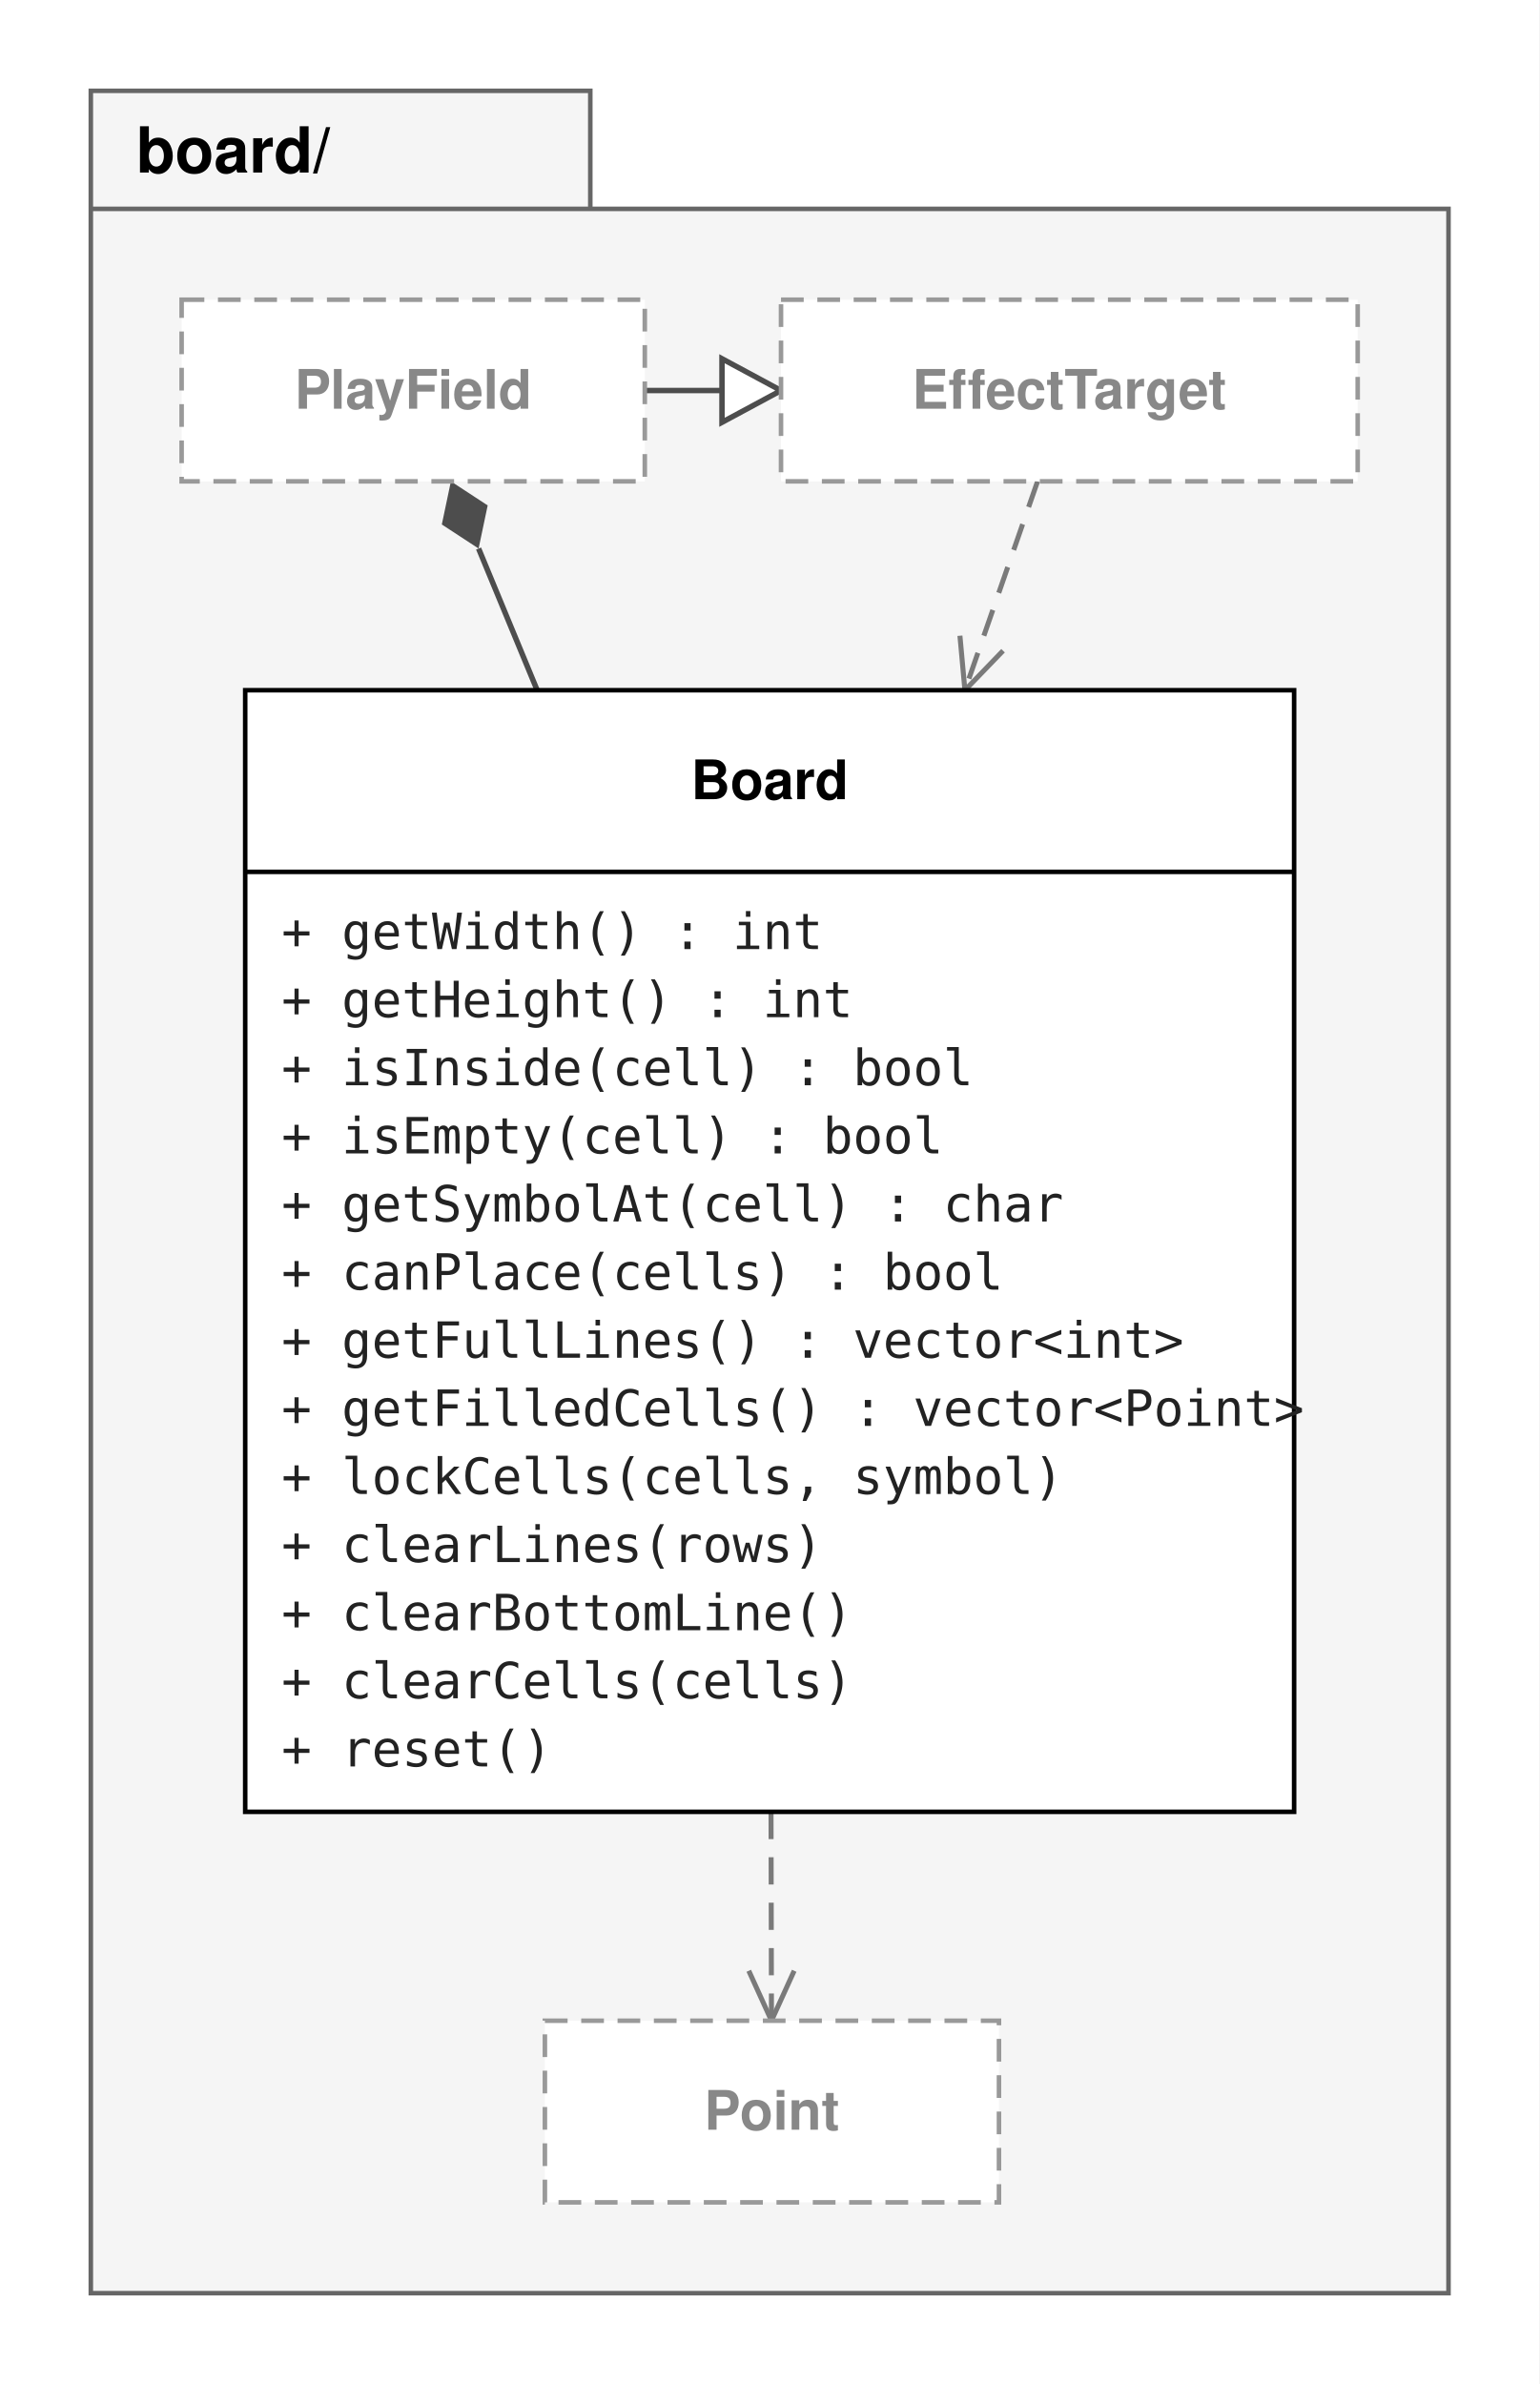
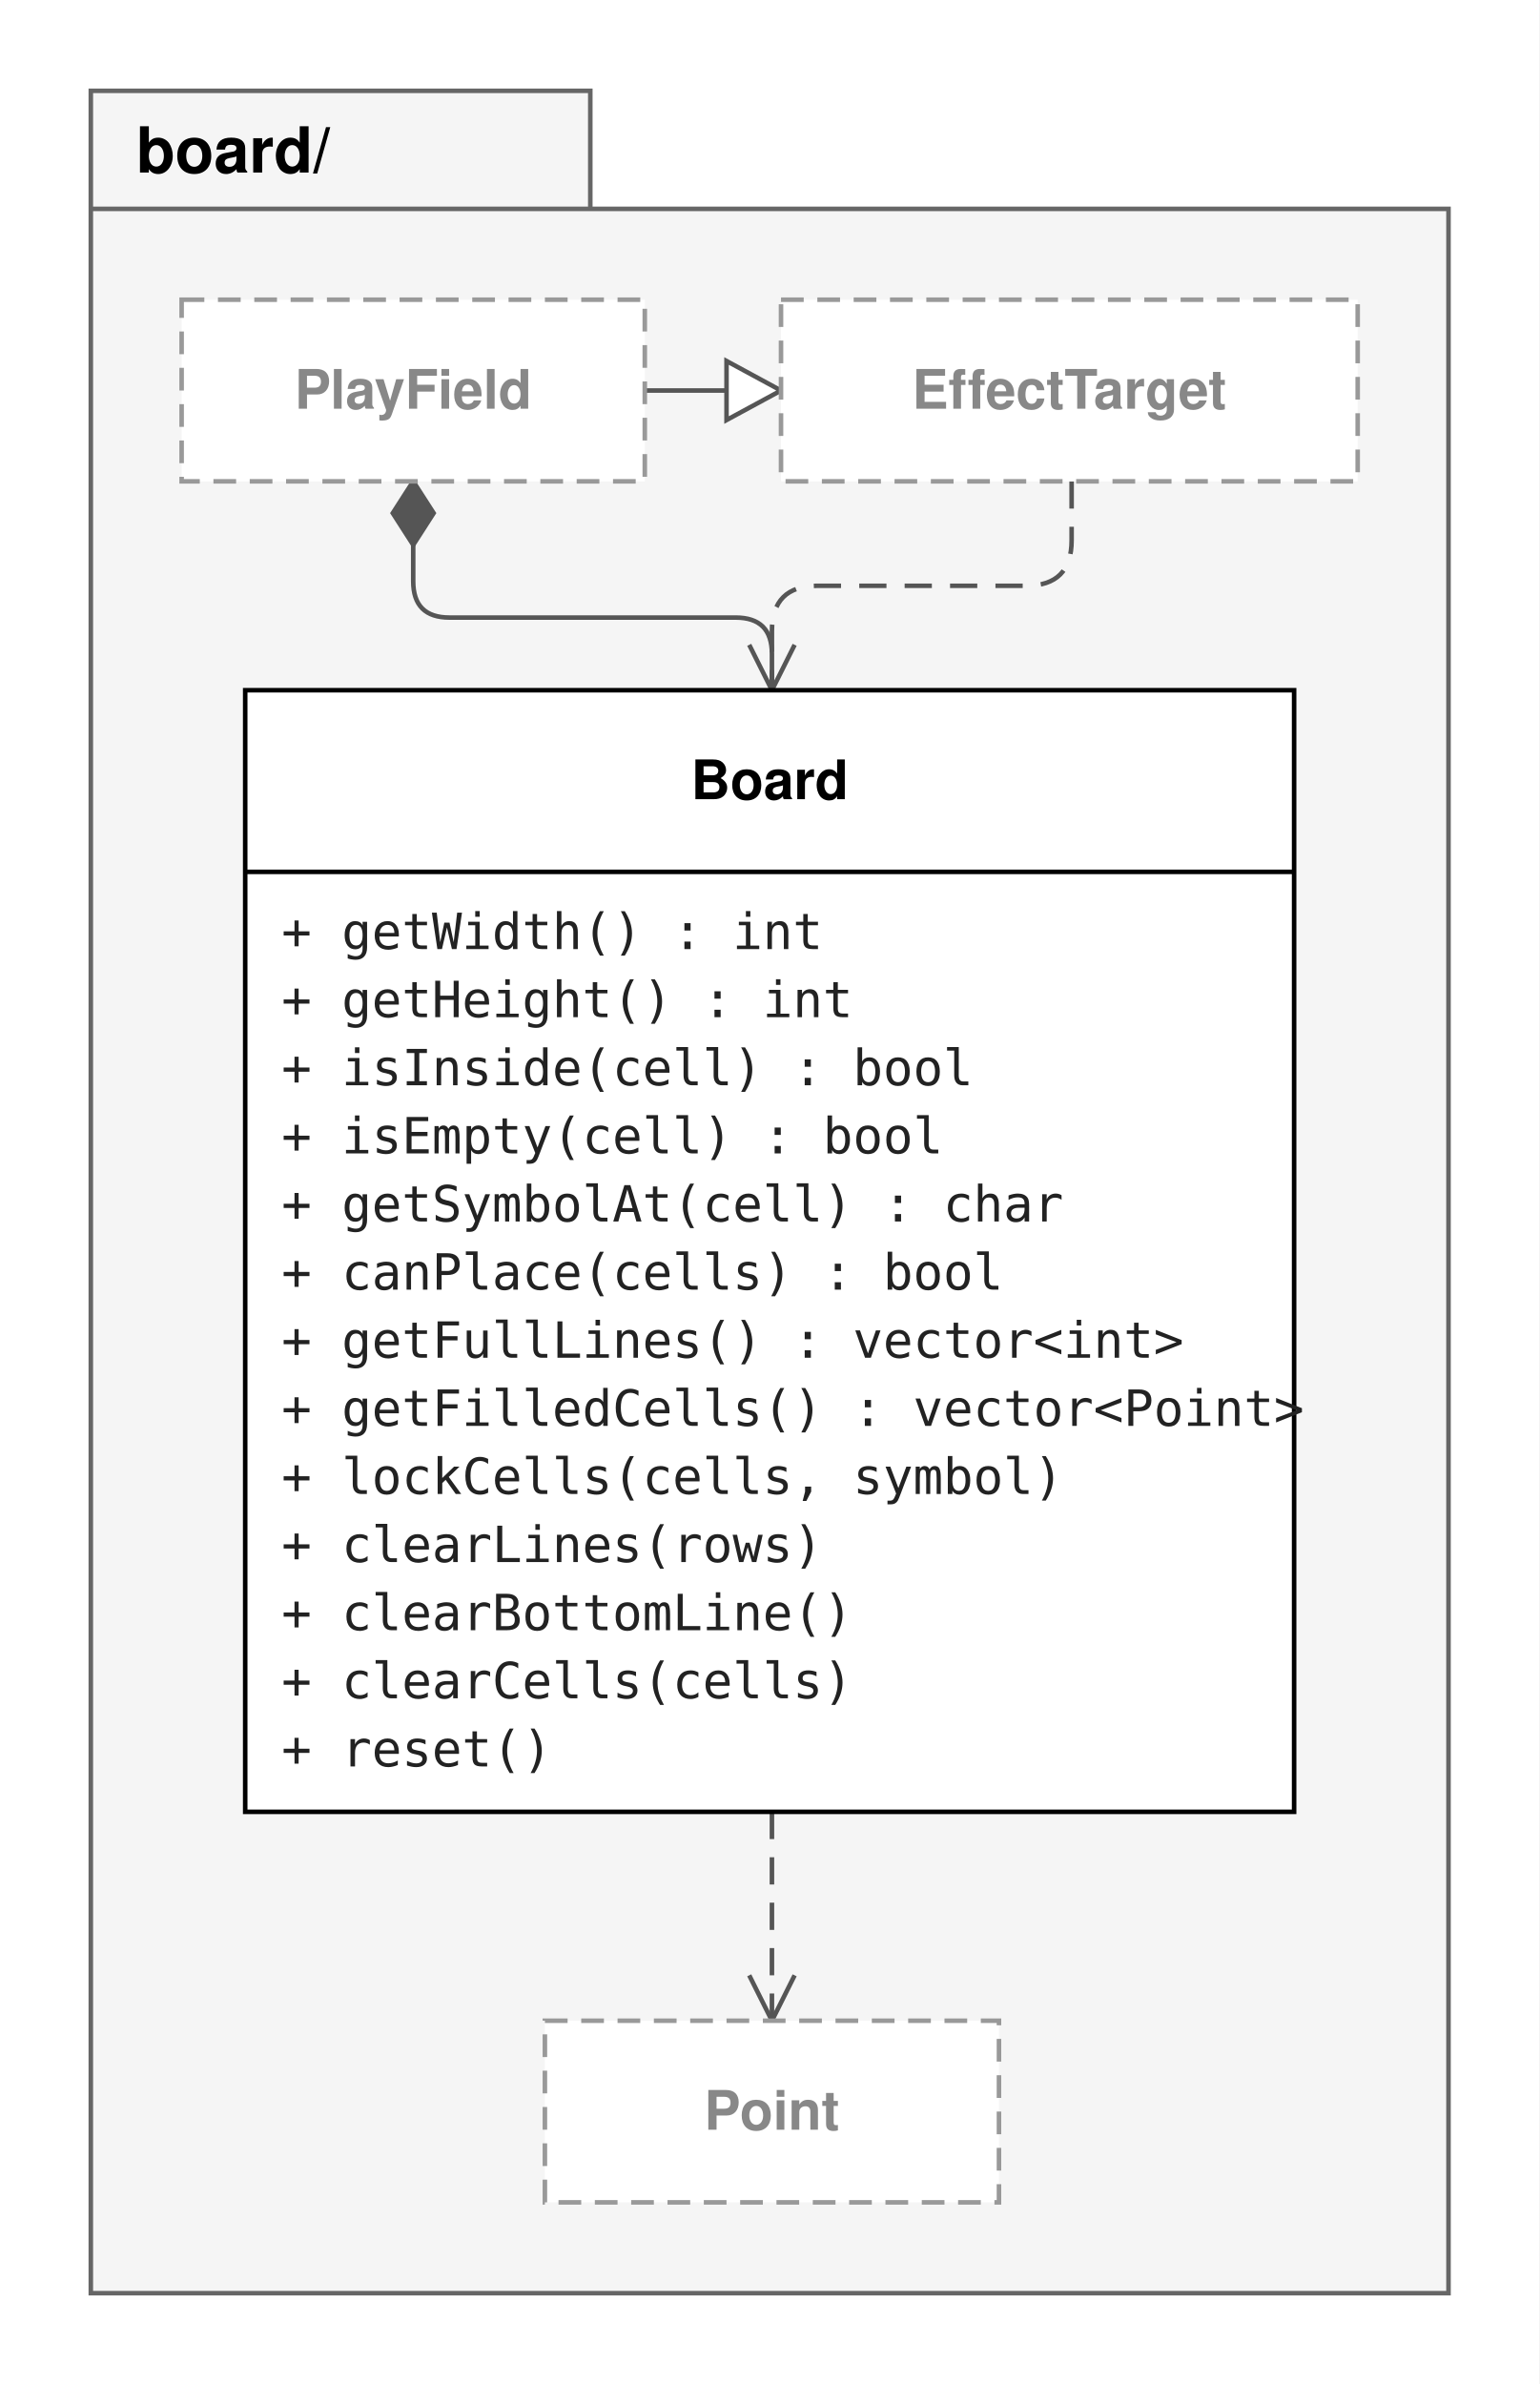
<svg xmlns="http://www.w3.org/2000/svg" width="339" height="525" viewBox="-20 -20 339 525">
  <rect x="-20" y="-20" width="339" height="525" fill="#ffffff" />
  <path d="M 0 0 L 110 0 L 110 26 L 299 26 L 299 485 L 0 485 Z" fill="#f5f5f5" stroke="none" />
  <path d="M 0 26 L 0 0 L 110 0 L 110 26 M 0 26 L 299 26 L 299 485 L 0 485 Z" fill="none" stroke="#666666" />
  <text x="10.0" y="18.0" font-family="Helvetica, Arial, 'Malgun Gothic', 'Apple SD Gothic Neo', sans-serif" font-size="14" font-weight="bold" font-style="normal" text-anchor="start" fill="#000000">board/</text>
-   <line x1="122.0" y1="66.0" x2="139.0" y2="66.0" stroke="#4d4d4d" stroke-width="1.2" />
-   <polygon points="152.0,66.0 139.0,73.0 139.0,59.0" fill="#ffffff" stroke="#4d4d4d" stroke-width="1.2" />
-   <line x1="85.4" y1="100.8" x2="98.3" y2="132.0" stroke="#4d4d4d" stroke-width="1.2" />
-   <polygon points="79.3,86.0 77.3,95.5 85.4,100.8 87.4,91.3" fill="#4d4d4d" />
-   <line x1="149.8" y1="379.0" x2="149.9" y2="425.0" stroke="#7a7a7a" stroke-width="1.1" stroke-dasharray="6 4" />
-   <polyline points="144.9,414.0 149.9,425.0 154.9,414.0" fill="none" stroke="#7a7a7a" stroke-width="1.1" />
-   <line x1="208.5" y1="86.0" x2="192.5" y2="132.0" stroke="#7a7a7a" stroke-width="1.1" stroke-dasharray="6 4" />
-   <polyline points="191.4,120.0 192.5,132.0 200.9,123.3" fill="none" stroke="#7a7a7a" stroke-width="1.1" />
+   <path d="M 122.0 66.0 L 140.0 66.0" fill="none" stroke="#555555" />
+   <polygon points="152.0,66.0 140.0,72.5 140.0,59.5" fill="#ffffff" stroke="#555555" />
+   <path d="M 71.0 100.0 L 71.0 108.0 Q 71.0 116.0 79.0 116.0 L 142.0 116.0 Q 150.0 116.0 150.0 124.0 L 150.0 132.0" fill="none" stroke="#555555" />
+   <polygon points="71.0,86.0 66.5,93.0 71.0,100.0 75.5,93.0" fill="#555555" stroke="#555555" />
+   <path d="M 150.0 379.0 L 150.0 425.0" fill="none" stroke="#555555" stroke-dasharray="6 4" />
+   <polyline points="145.0,415.0 150.0,425.0 155.0,415.0" fill="none" stroke="#555555" />
+   <path d="M 216.0 86.0 L 216.0 99.0 Q 216.0 109.0 206.0 109.0 L 160.0 109.0 Q 150.0 109.0 150.0 119.0 L 150.0 132.0" fill="none" stroke="#555555" stroke-dasharray="6 4" />
+   <polyline points="145.0,122.0 150.0,132.0 155.0,122.0" fill="none" stroke="#555555" />
  <rect x="20" y="46" width="102" height="40" fill="#ffffff" stroke="#999999" stroke-dasharray="5 3" />
  <text x="71.0" y="70.0" font-family="Helvetica, Arial, 'Malgun Gothic', 'Apple SD Gothic Neo', sans-serif" font-size="12" font-weight="bold" font-style="normal" text-anchor="middle" fill="#888888">PlayField</text>
  <rect x="152" y="46" width="127" height="40" fill="#ffffff" stroke="#999999" stroke-dasharray="5 3" />
  <text x="215.5" y="70.0" font-family="Helvetica, Arial, 'Malgun Gothic', 'Apple SD Gothic Neo', sans-serif" font-size="12" font-weight="bold" font-style="normal" text-anchor="middle" fill="#888888">EffectTarget</text>
  <rect x="34" y="132" width="231" height="247" fill="#ffffff" stroke="#000000" />
  <line x1="34" y1="172" x2="265" y2="172" stroke="#000000" />
  <text x="149.5" y="156.0" font-family="Helvetica, Arial, 'Malgun Gothic', 'Apple SD Gothic Neo', sans-serif" font-size="12" font-weight="bold" font-style="normal" text-anchor="middle" fill="#000000">Board</text>
  <text x="42.0" y="189.0" font-family="Consolas, Menlo, 'D2Coding', monospace" font-size="11" font-weight="normal" font-style="normal" text-anchor="start" fill="#222">+ getWidth() : int</text>
  <text x="42.0" y="204.0" font-family="Consolas, Menlo, 'D2Coding', monospace" font-size="11" font-weight="normal" font-style="normal" text-anchor="start" fill="#222">+ getHeight() : int</text>
  <text x="42.0" y="219.0" font-family="Consolas, Menlo, 'D2Coding', monospace" font-size="11" font-weight="normal" font-style="normal" text-anchor="start" fill="#222">+ isInside(cell) : bool</text>
  <text x="42.0" y="234.0" font-family="Consolas, Menlo, 'D2Coding', monospace" font-size="11" font-weight="normal" font-style="normal" text-anchor="start" fill="#222">+ isEmpty(cell) : bool</text>
  <text x="42.0" y="249.0" font-family="Consolas, Menlo, 'D2Coding', monospace" font-size="11" font-weight="normal" font-style="normal" text-anchor="start" fill="#222">+ getSymbolAt(cell) : char</text>
  <text x="42.0" y="264.0" font-family="Consolas, Menlo, 'D2Coding', monospace" font-size="11" font-weight="normal" font-style="normal" text-anchor="start" fill="#222">+ canPlace(cells) : bool</text>
  <text x="42.0" y="279.0" font-family="Consolas, Menlo, 'D2Coding', monospace" font-size="11" font-weight="normal" font-style="normal" text-anchor="start" fill="#222">+ getFullLines() : vector&lt;int&gt;</text>
  <text x="42.0" y="294.0" font-family="Consolas, Menlo, 'D2Coding', monospace" font-size="11" font-weight="normal" font-style="normal" text-anchor="start" fill="#222">+ getFilledCells() : vector&lt;Point&gt;</text>
  <text x="42.0" y="309.0" font-family="Consolas, Menlo, 'D2Coding', monospace" font-size="11" font-weight="normal" font-style="normal" text-anchor="start" fill="#222">+ lockCells(cells, symbol)</text>
  <text x="42.0" y="324.0" font-family="Consolas, Menlo, 'D2Coding', monospace" font-size="11" font-weight="normal" font-style="normal" text-anchor="start" fill="#222">+ clearLines(rows)</text>
  <text x="42.0" y="339.0" font-family="Consolas, Menlo, 'D2Coding', monospace" font-size="11" font-weight="normal" font-style="normal" text-anchor="start" fill="#222">+ clearBottomLine()</text>
  <text x="42.0" y="354.0" font-family="Consolas, Menlo, 'D2Coding', monospace" font-size="11" font-weight="normal" font-style="normal" text-anchor="start" fill="#222">+ clearCells(cells)</text>
  <text x="42.0" y="369.0" font-family="Consolas, Menlo, 'D2Coding', monospace" font-size="11" font-weight="normal" font-style="normal" text-anchor="start" fill="#222">+ reset()</text>
  <rect x="100" y="425" width="100" height="40" fill="#ffffff" stroke="#999999" stroke-dasharray="5 3" />
  <text x="150.0" y="449.0" font-family="Helvetica, Arial, 'Malgun Gothic', 'Apple SD Gothic Neo', sans-serif" font-size="12" font-weight="bold" font-style="normal" text-anchor="middle" fill="#888888">Point</text>
</svg>
